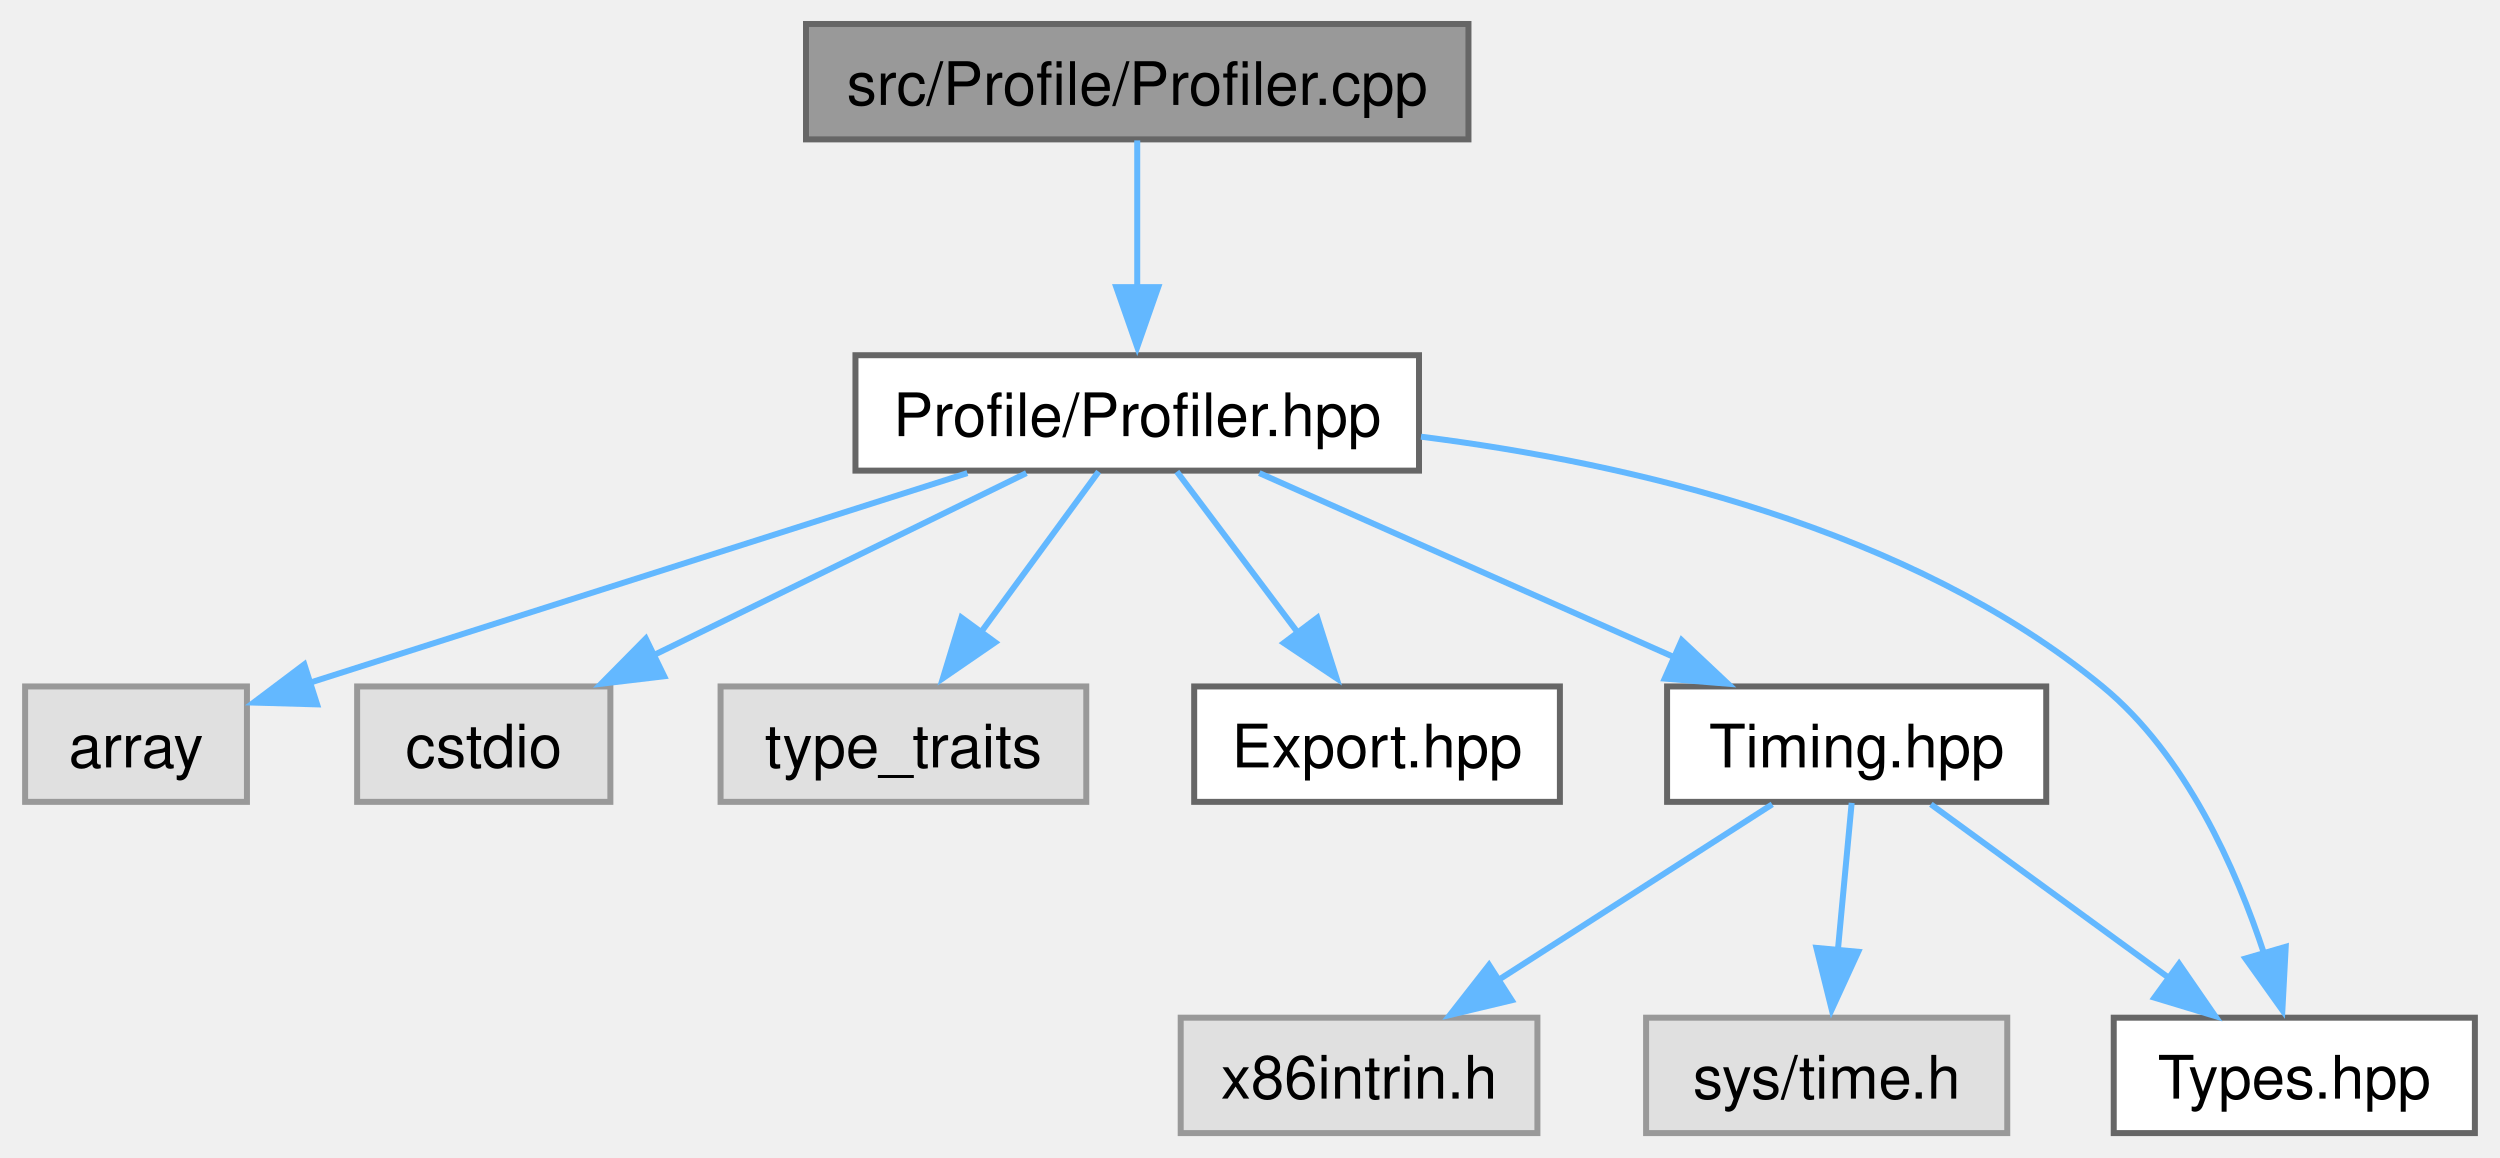
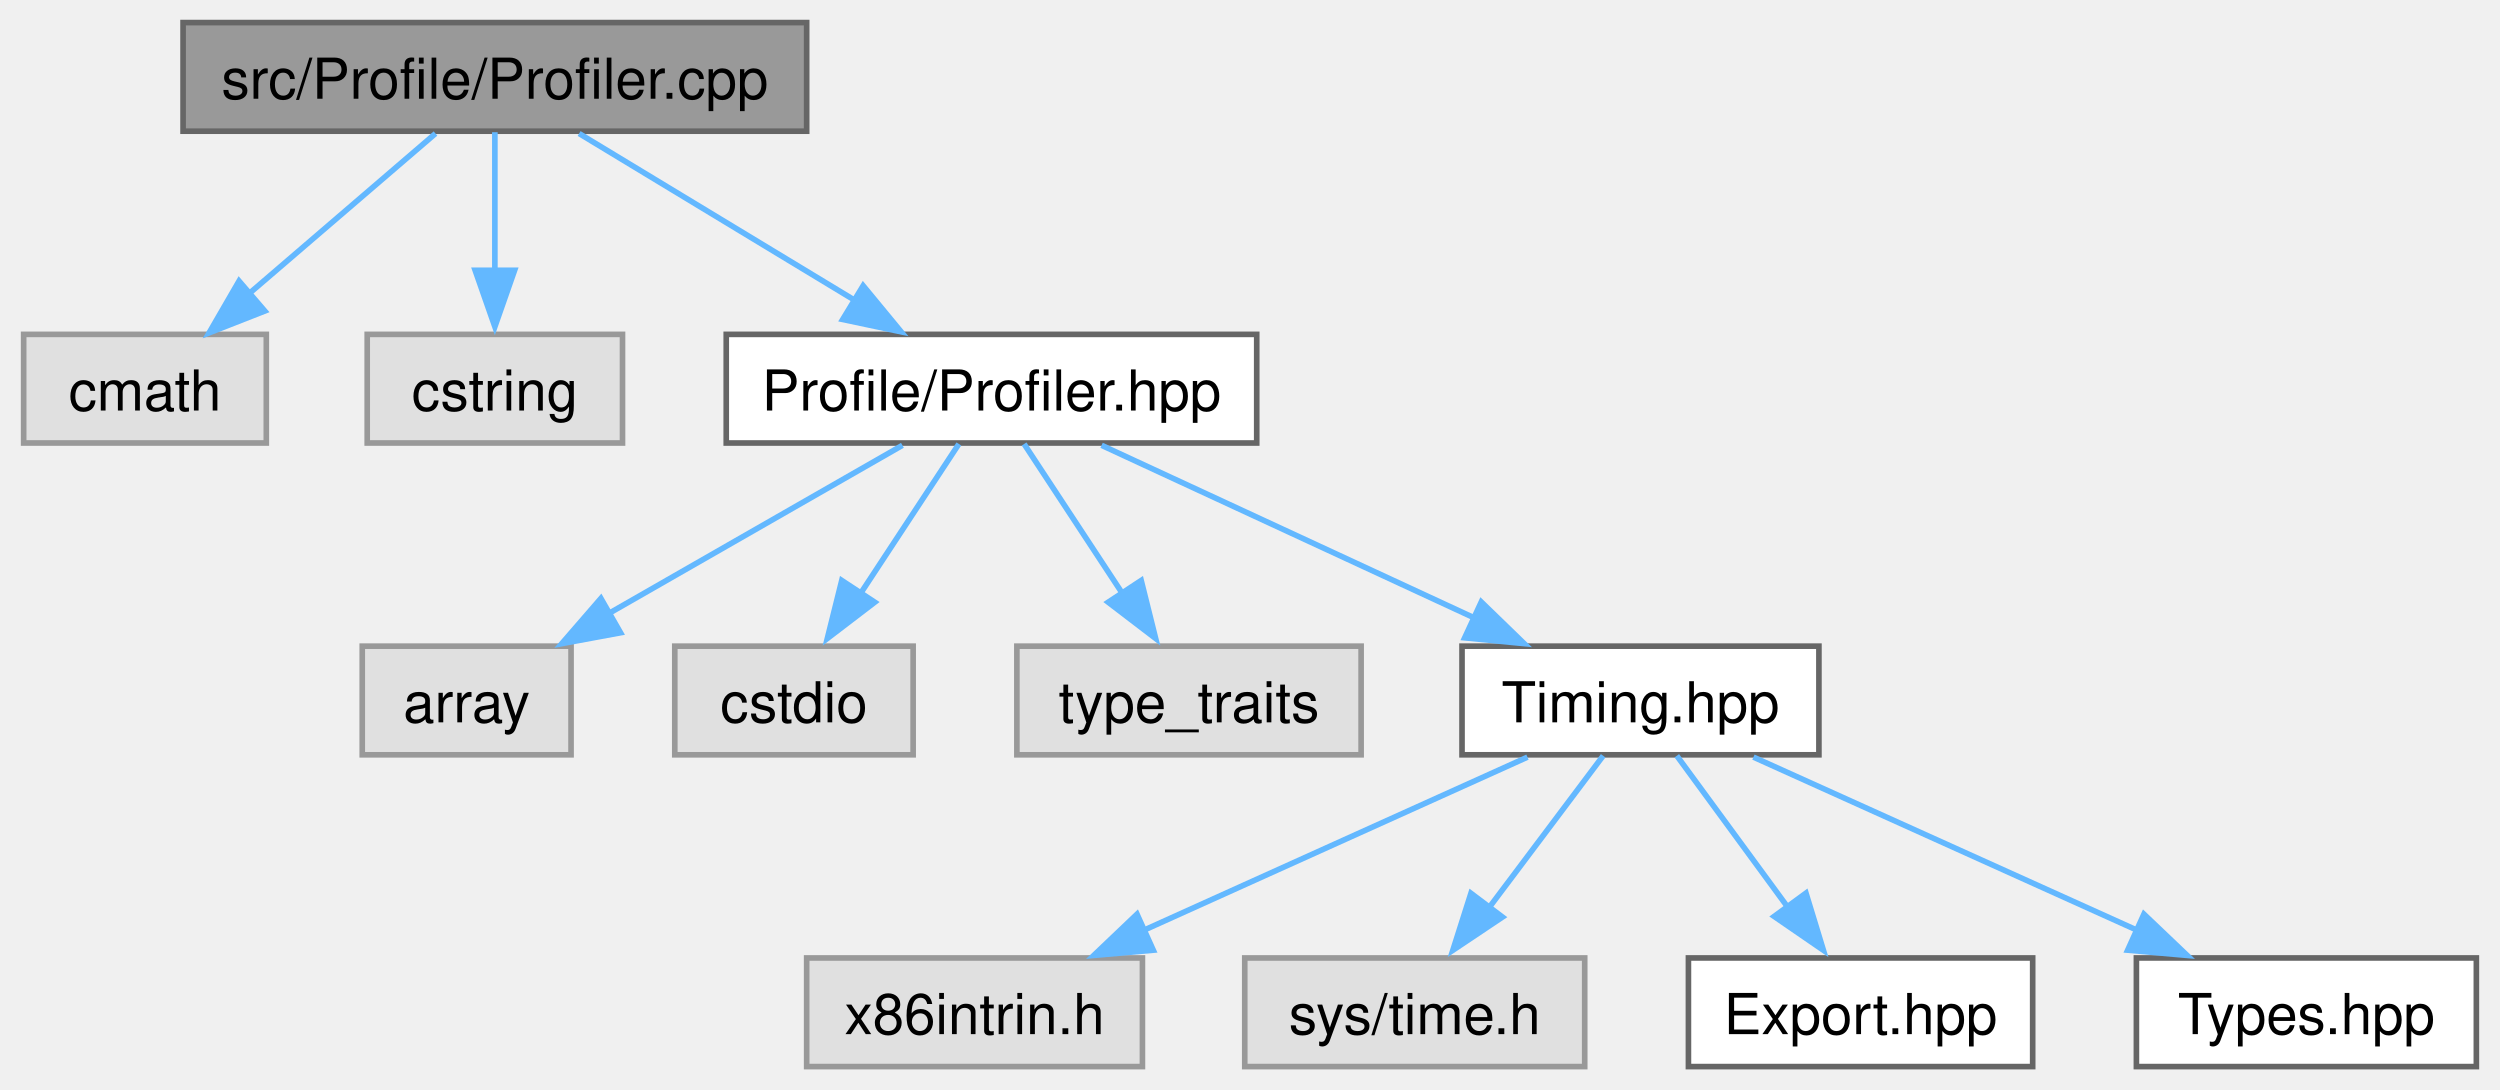
- <svg xmlns="http://www.w3.org/2000/svg" xmlns:xlink="http://www.w3.org/1999/xlink" width="417pt" height="193pt" viewBox="0.00 0.00 416.62 193.00">
+ <svg xmlns="http://www.w3.org/2000/svg" xmlns:xlink="http://www.w3.org/1999/xlink" width="443pt" height="193pt" viewBox="0.00 0.00 442.62 193.00">
  <g id="graph0" class="graph" transform="scale(1 1) rotate(0) translate(4 189)">
    <g id="node1" class="node">
      <g id="a_node1">
        <a xlink:title=" ">
-           <polygon fill="#999999" stroke="#666666" points="240.75,-185 130.25,-185 130.25,-165.75 240.75,-165.75 240.75,-185" />
-           <text text-anchor="middle" x="185.5" y="-171.5" font-family="Helvetica,sans-Serif" font-size="10.00">src/Profile/Profiler.cpp</text>
+           <polygon fill="#999999" stroke="#666666" points="138.75,-185 28.25,-185 28.25,-165.75 138.75,-165.75 138.75,-185" />
+           <text text-anchor="middle" x="83.5" y="-171.5" font-family="Helvetica,sans-Serif" font-size="10.00">src/Profile/Profiler.cpp</text>
        </a>
      </g>
    </g>
    <g id="node2" class="node">
      <g id="a_node2">
-         <a xlink:href="../../dc/d04/Profiler_8hpp.html" target="_top" xlink:title=" ">
-           <polygon fill="white" stroke="#666666" points="232.5,-129.75 138.5,-129.75 138.5,-110.5 232.5,-110.5 232.5,-129.75" />
-           <text text-anchor="middle" x="185.5" y="-116.25" font-family="Helvetica,sans-Serif" font-size="10.00">Profile/Profiler.hpp</text>
+         <a xlink:title=" ">
+           <polygon fill="#e0e0e0" stroke="#999999" points="43,-129.75 0,-129.75 0,-110.5 43,-110.5 43,-129.75" />
+           <text text-anchor="middle" x="21.5" y="-116.25" font-family="Helvetica,sans-Serif" font-size="10.00">cmath</text>
        </a>
      </g>
    </g>
    <g id="edge1" class="edge">
-       <path fill="none" stroke="#63b8ff" d="M185.5,-165.58C185.5,-158.92 185.5,-149.49 185.5,-141.03" />
-       <polygon fill="#63b8ff" stroke="#63b8ff" points="189,-141.11 185.5,-131.11 182,-141.11 189,-141.11" />
+       <path fill="none" stroke="#63b8ff" d="M72.98,-165.34C64.02,-157.65 50.93,-146.4 40.19,-137.18" />
+       <polygon fill="#63b8ff" stroke="#63b8ff" points="42.73,-133.89 32.86,-130.02 38.17,-139.2 42.73,-133.89" />
    </g>
    <g id="node3" class="node">
      <g id="a_node3">
        <a xlink:title=" ">
-           <polygon fill="#e0e0e0" stroke="#999999" points="37,-74.5 0,-74.5 0,-55.25 37,-55.25 37,-74.5" />
-           <text text-anchor="middle" x="18.5" y="-61" font-family="Helvetica,sans-Serif" font-size="10.00">array</text>
+           <polygon fill="#e0e0e0" stroke="#999999" points="106.12,-129.75 60.88,-129.75 60.88,-110.5 106.12,-110.5 106.12,-129.75" />
+           <text text-anchor="middle" x="83.5" y="-116.25" font-family="Helvetica,sans-Serif" font-size="10.00">cstring</text>
        </a>
      </g>
    </g>
    <g id="edge2" class="edge">
-       <path fill="none" stroke="#63b8ff" d="M157.17,-110.09C126.54,-100.32 77.97,-84.84 47.2,-75.03" />
-       <polygon fill="#63b8ff" stroke="#63b8ff" points="48.7,-71.51 38.11,-71.81 46.57,-78.18 48.7,-71.51" />
+       <path fill="none" stroke="#63b8ff" d="M83.5,-165.58C83.5,-158.92 83.5,-149.49 83.5,-141.03" />
+       <polygon fill="#63b8ff" stroke="#63b8ff" points="87,-141.11 83.5,-131.11 80,-141.11 87,-141.11" />
    </g>
    <g id="node4" class="node">
      <g id="a_node4">
-         <a xlink:title=" ">
-           <polygon fill="#e0e0e0" stroke="#999999" points="97.62,-74.5 55.38,-74.5 55.38,-55.25 97.62,-55.25 97.62,-74.5" />
-           <text text-anchor="middle" x="76.5" y="-61" font-family="Helvetica,sans-Serif" font-size="10.00">cstdio</text>
+         <a xlink:href="../../dc/d04/Profiler_8hpp.html" target="_top" xlink:title=" ">
+           <polygon fill="white" stroke="#666666" points="218.5,-129.75 124.5,-129.75 124.5,-110.5 218.5,-110.5 218.5,-129.75" />
+           <text text-anchor="middle" x="171.5" y="-116.25" font-family="Helvetica,sans-Serif" font-size="10.00">Profile/Profiler.hpp</text>
        </a>
      </g>
    </g>
    <g id="edge3" class="edge">
-       <path fill="none" stroke="#63b8ff" d="M167.01,-110.09C149.94,-101.75 124.34,-89.25 104.72,-79.66" />
-       <polygon fill="#63b8ff" stroke="#63b8ff" points="106.6,-76.2 96.08,-74.95 103.53,-82.49 106.6,-76.2" />
+       <path fill="none" stroke="#63b8ff" d="M98.43,-165.34C111.83,-157.23 131.74,-145.18 147.4,-135.71" />
+       <polygon fill="#63b8ff" stroke="#63b8ff" points="148.76,-138.37 155.5,-130.2 145.13,-132.39 148.76,-138.37" />
    </g>
    <g id="node5" class="node">
      <g id="a_node5">
        <a xlink:title=" ">
-           <polygon fill="#e0e0e0" stroke="#999999" points="177,-74.5 116,-74.5 116,-55.25 177,-55.25 177,-74.5" />
-           <text text-anchor="middle" x="146.5" y="-61" font-family="Helvetica,sans-Serif" font-size="10.00">type_traits</text>
+           <polygon fill="#e0e0e0" stroke="#999999" points="97,-74.5 60,-74.5 60,-55.25 97,-55.25 97,-74.5" />
+           <text text-anchor="middle" x="78.5" y="-61" font-family="Helvetica,sans-Serif" font-size="10.00">array</text>
        </a>
      </g>
    </g>
    <g id="edge4" class="edge">
-       <path fill="none" stroke="#63b8ff" d="M179.06,-110.33C173.73,-103.05 165.99,-92.48 159.39,-83.48" />
-       <polygon fill="#63b8ff" stroke="#63b8ff" points="161.81,-81.86 153.08,-75.86 156.17,-85.99 161.81,-81.86" />
+       <path fill="none" stroke="#63b8ff" d="M155.72,-110.09C141.43,-101.91 120.12,-89.71 103.51,-80.19" />
+       <polygon fill="#63b8ff" stroke="#63b8ff" points="105.77,-76.88 95.35,-74.95 102.29,-82.96 105.77,-76.88" />
    </g>
    <g id="node6" class="node">
      <g id="a_node6">
-         <a xlink:href="../../d8/d03/Export_8hpp.html" target="_top" xlink:title=" ">
-           <polygon fill="white" stroke="#666666" points="256,-74.5 195,-74.5 195,-55.25 256,-55.25 256,-74.5" />
-           <text text-anchor="middle" x="225.5" y="-61" font-family="Helvetica,sans-Serif" font-size="10.00">Export.hpp</text>
+         <a xlink:title=" ">
+           <polygon fill="#e0e0e0" stroke="#999999" points="157.62,-74.5 115.38,-74.5 115.38,-55.25 157.62,-55.25 157.62,-74.5" />
+           <text text-anchor="middle" x="136.5" y="-61" font-family="Helvetica,sans-Serif" font-size="10.00">cstdio</text>
        </a>
      </g>
    </g>
    <g id="edge5" class="edge">
-       <path fill="none" stroke="#63b8ff" d="M192.11,-110.33C197.57,-103.05 205.51,-92.48 212.28,-83.48" />
-       <polygon fill="#63b8ff" stroke="#63b8ff" points="215.54,-85.96 218.75,-75.86 209.95,-81.75 215.54,-85.96" />
+       <path fill="none" stroke="#63b8ff" d="M165.72,-110.33C161.04,-103.21 154.28,-92.93 148.44,-84.05" />
+       <polygon fill="#63b8ff" stroke="#63b8ff" points="150.82,-82.29 142.41,-75.86 144.97,-86.14 150.82,-82.29" />
    </g>
    <g id="node7" class="node">
      <g id="a_node7">
-         <a xlink:href="../../d7/d04/Timing_8hpp.html" target="_top" xlink:title=" ">
-           <polygon fill="white" stroke="#666666" points="337.12,-74.5 273.88,-74.5 273.88,-55.25 337.12,-55.25 337.12,-74.5" />
-           <text text-anchor="middle" x="305.5" y="-61" font-family="Helvetica,sans-Serif" font-size="10.00">Timing.hpp</text>
+         <a xlink:title=" ">
+           <polygon fill="#e0e0e0" stroke="#999999" points="237,-74.5 176,-74.5 176,-55.25 237,-55.25 237,-74.5" />
+           <text text-anchor="middle" x="206.5" y="-61" font-family="Helvetica,sans-Serif" font-size="10.00">type_traits</text>
        </a>
      </g>
    </g>
    <g id="edge6" class="edge">
-       <path fill="none" stroke="#63b8ff" d="M205.86,-110.09C224.82,-101.68 253.35,-89.02 275.02,-79.4" />
-       <polygon fill="#63b8ff" stroke="#63b8ff" points="276.32,-82.21 284.04,-74.95 273.48,-75.81 276.32,-82.21" />
+       <path fill="none" stroke="#63b8ff" d="M177.28,-110.33C181.96,-103.21 188.72,-92.93 194.56,-84.05" />
+       <polygon fill="#63b8ff" stroke="#63b8ff" points="198.03,-86.14 200.59,-75.86 192.18,-82.29 198.03,-86.14" />
+     </g>
+     <g id="node8" class="node">
+       <g id="a_node8">
+         <a xlink:href="../../d7/d04/Timing_8hpp.html" target="_top" xlink:title=" ">
+           <polygon fill="white" stroke="#666666" points="318.12,-74.5 254.88,-74.5 254.88,-55.25 318.12,-55.25 318.12,-74.5" />
+           <text text-anchor="middle" x="286.5" y="-61" font-family="Helvetica,sans-Serif" font-size="10.00">Timing.hpp</text>
+         </a>
+       </g>
+     </g>
+     <g id="edge7" class="edge">
+       <path fill="none" stroke="#63b8ff" d="M191.01,-110.09C209.1,-101.72 236.27,-89.13 257.01,-79.53" />
+       <polygon fill="#63b8ff" stroke="#63b8ff" points="258.29,-82.33 265.9,-74.95 255.35,-75.98 258.29,-82.33" />
+     </g>
+     <g id="node9" class="node">
+       <g id="a_node9">
+         <a xlink:title=" ">
+           <polygon fill="#e0e0e0" stroke="#999999" points="198.25,-19.25 138.75,-19.25 138.75,0 198.25,0 198.25,-19.25" />
+           <text text-anchor="middle" x="168.5" y="-5.75" font-family="Helvetica,sans-Serif" font-size="10.00">x86intrin.h</text>
+         </a>
+       </g>
+     </g>
+     <g id="edge8" class="edge">
+       <path fill="none" stroke="#63b8ff" d="M266.48,-54.84C247.84,-46.43 219.78,-33.77 198.47,-24.15" />
+       <polygon fill="#63b8ff" stroke="#63b8ff" points="200.17,-20.63 189.62,-19.7 197.29,-27.01 200.17,-20.63" />
    </g>
    <g id="node10" class="node">
      <g id="a_node10">
-         <a xlink:href="../../d5/d04/Types_8hpp.html" target="_top" xlink:title=" ">
-           <polygon fill="white" stroke="#666666" points="408.62,-19.25 348.38,-19.25 348.38,0 408.62,0 408.62,-19.25" />
-           <text text-anchor="middle" x="378.5" y="-5.75" font-family="Helvetica,sans-Serif" font-size="10.00">Types.hpp</text>
+         <a xlink:title=" ">
+           <polygon fill="#e0e0e0" stroke="#999999" points="276.62,-19.25 216.38,-19.25 216.38,0 276.62,0 276.62,-19.25" />
+           <text text-anchor="middle" x="246.5" y="-5.75" font-family="Helvetica,sans-Serif" font-size="10.00">sys/time.h</text>
+         </a>
+       </g>
+     </g>
+     <g id="edge9" class="edge">
+       <path fill="none" stroke="#63b8ff" d="M279.89,-55.08C274.43,-47.8 266.49,-37.23 259.72,-28.23" />
+       <polygon fill="#63b8ff" stroke="#63b8ff" points="262.05,-26.5 253.25,-20.61 256.46,-30.71 262.05,-26.5" />
+     </g>
+     <g id="node11" class="node">
+       <g id="a_node11">
+         <a xlink:href="../../d8/d03/Export_8hpp.html" target="_top" xlink:title=" ">
+           <polygon fill="white" stroke="#666666" points="356,-19.25 295,-19.25 295,0 356,0 356,-19.25" />
+           <text text-anchor="middle" x="325.5" y="-5.75" font-family="Helvetica,sans-Serif" font-size="10.00">Export.hpp</text>
        </a>
      </g>
    </g>
    <g id="edge10" class="edge">
-       <path fill="none" stroke="#63b8ff" d="M232.83,-116.16C267.66,-111.76 314.36,-100.94 346.5,-74.5 360.41,-63.06 368.83,-44.05 373.52,-29.74" />
-       <polygon fill="#63b8ff" stroke="#63b8ff" points="377.07,-31.08 376.51,-20.5 370.35,-29.12 377.07,-31.08" />
+       <path fill="none" stroke="#63b8ff" d="M292.94,-55.08C298.27,-47.8 306.01,-37.23 312.61,-28.23" />
+       <polygon fill="#63b8ff" stroke="#63b8ff" points="315.83,-30.74 318.92,-20.61 310.19,-26.61 315.83,-30.74" />
    </g>
-     <g id="node8" class="node">
-       <g id="a_node8">
-         <a xlink:title=" ">
-           <polygon fill="#e0e0e0" stroke="#999999" points="252.25,-19.25 192.75,-19.25 192.75,0 252.25,0 252.25,-19.25" />
-           <text text-anchor="middle" x="222.5" y="-5.75" font-family="Helvetica,sans-Serif" font-size="10.00">x86intrin.h</text>
+     <g id="node12" class="node">
+       <g id="a_node12">
+         <a xlink:href="../../d5/d04/Types_8hpp.html" target="_top" xlink:title=" ">
+           <polygon fill="white" stroke="#666666" points="434.62,-19.25 374.38,-19.25 374.38,0 434.62,0 434.62,-19.25" />
+           <text text-anchor="middle" x="404.5" y="-5.75" font-family="Helvetica,sans-Serif" font-size="10.00">Types.hpp</text>
        </a>
      </g>
    </g>
-     <g id="edge7" class="edge">
-       <path fill="none" stroke="#63b8ff" d="M291.42,-54.84C278.9,-46.81 260.35,-34.91 245.65,-25.48" />
-       <polygon fill="#63b8ff" stroke="#63b8ff" points="247.96,-22.16 237.65,-19.7 244.18,-28.05 247.96,-22.16" />
-     </g>
-     <g id="node9" class="node">
-       <g id="a_node9">
-         <a xlink:title=" ">
-           <polygon fill="#e0e0e0" stroke="#999999" points="330.62,-19.25 270.38,-19.25 270.38,0 330.62,0 330.62,-19.25" />
-           <text text-anchor="middle" x="300.5" y="-5.75" font-family="Helvetica,sans-Serif" font-size="10.00">sys/time.h</text>
-         </a>
-       </g>
-     </g>
-     <g id="edge8" class="edge">
-       <path fill="none" stroke="#63b8ff" d="M304.67,-55.08C304.05,-48.42 303.16,-38.99 302.37,-30.53" />
-       <polygon fill="#63b8ff" stroke="#63b8ff" points="305.76,-30.24 301.34,-20.61 298.79,-30.89 305.76,-30.24" />
-     </g>
-     <g id="edge9" class="edge">
-       <path fill="none" stroke="#63b8ff" d="M317.88,-54.84C328.75,-46.91 344.78,-35.22 357.63,-25.85" />
-       <polygon fill="#63b8ff" stroke="#63b8ff" points="359.28,-28.25 365.3,-19.52 355.16,-22.59 359.28,-28.25" />
+     <g id="edge11" class="edge">
+       <path fill="none" stroke="#63b8ff" d="M306.52,-54.84C325.16,-46.43 353.22,-33.77 374.53,-24.15" />
+       <polygon fill="#63b8ff" stroke="#63b8ff" points="375.71,-27.01 383.38,-19.7 372.83,-20.63 375.71,-27.01" />
    </g>
  </g>
</svg>
